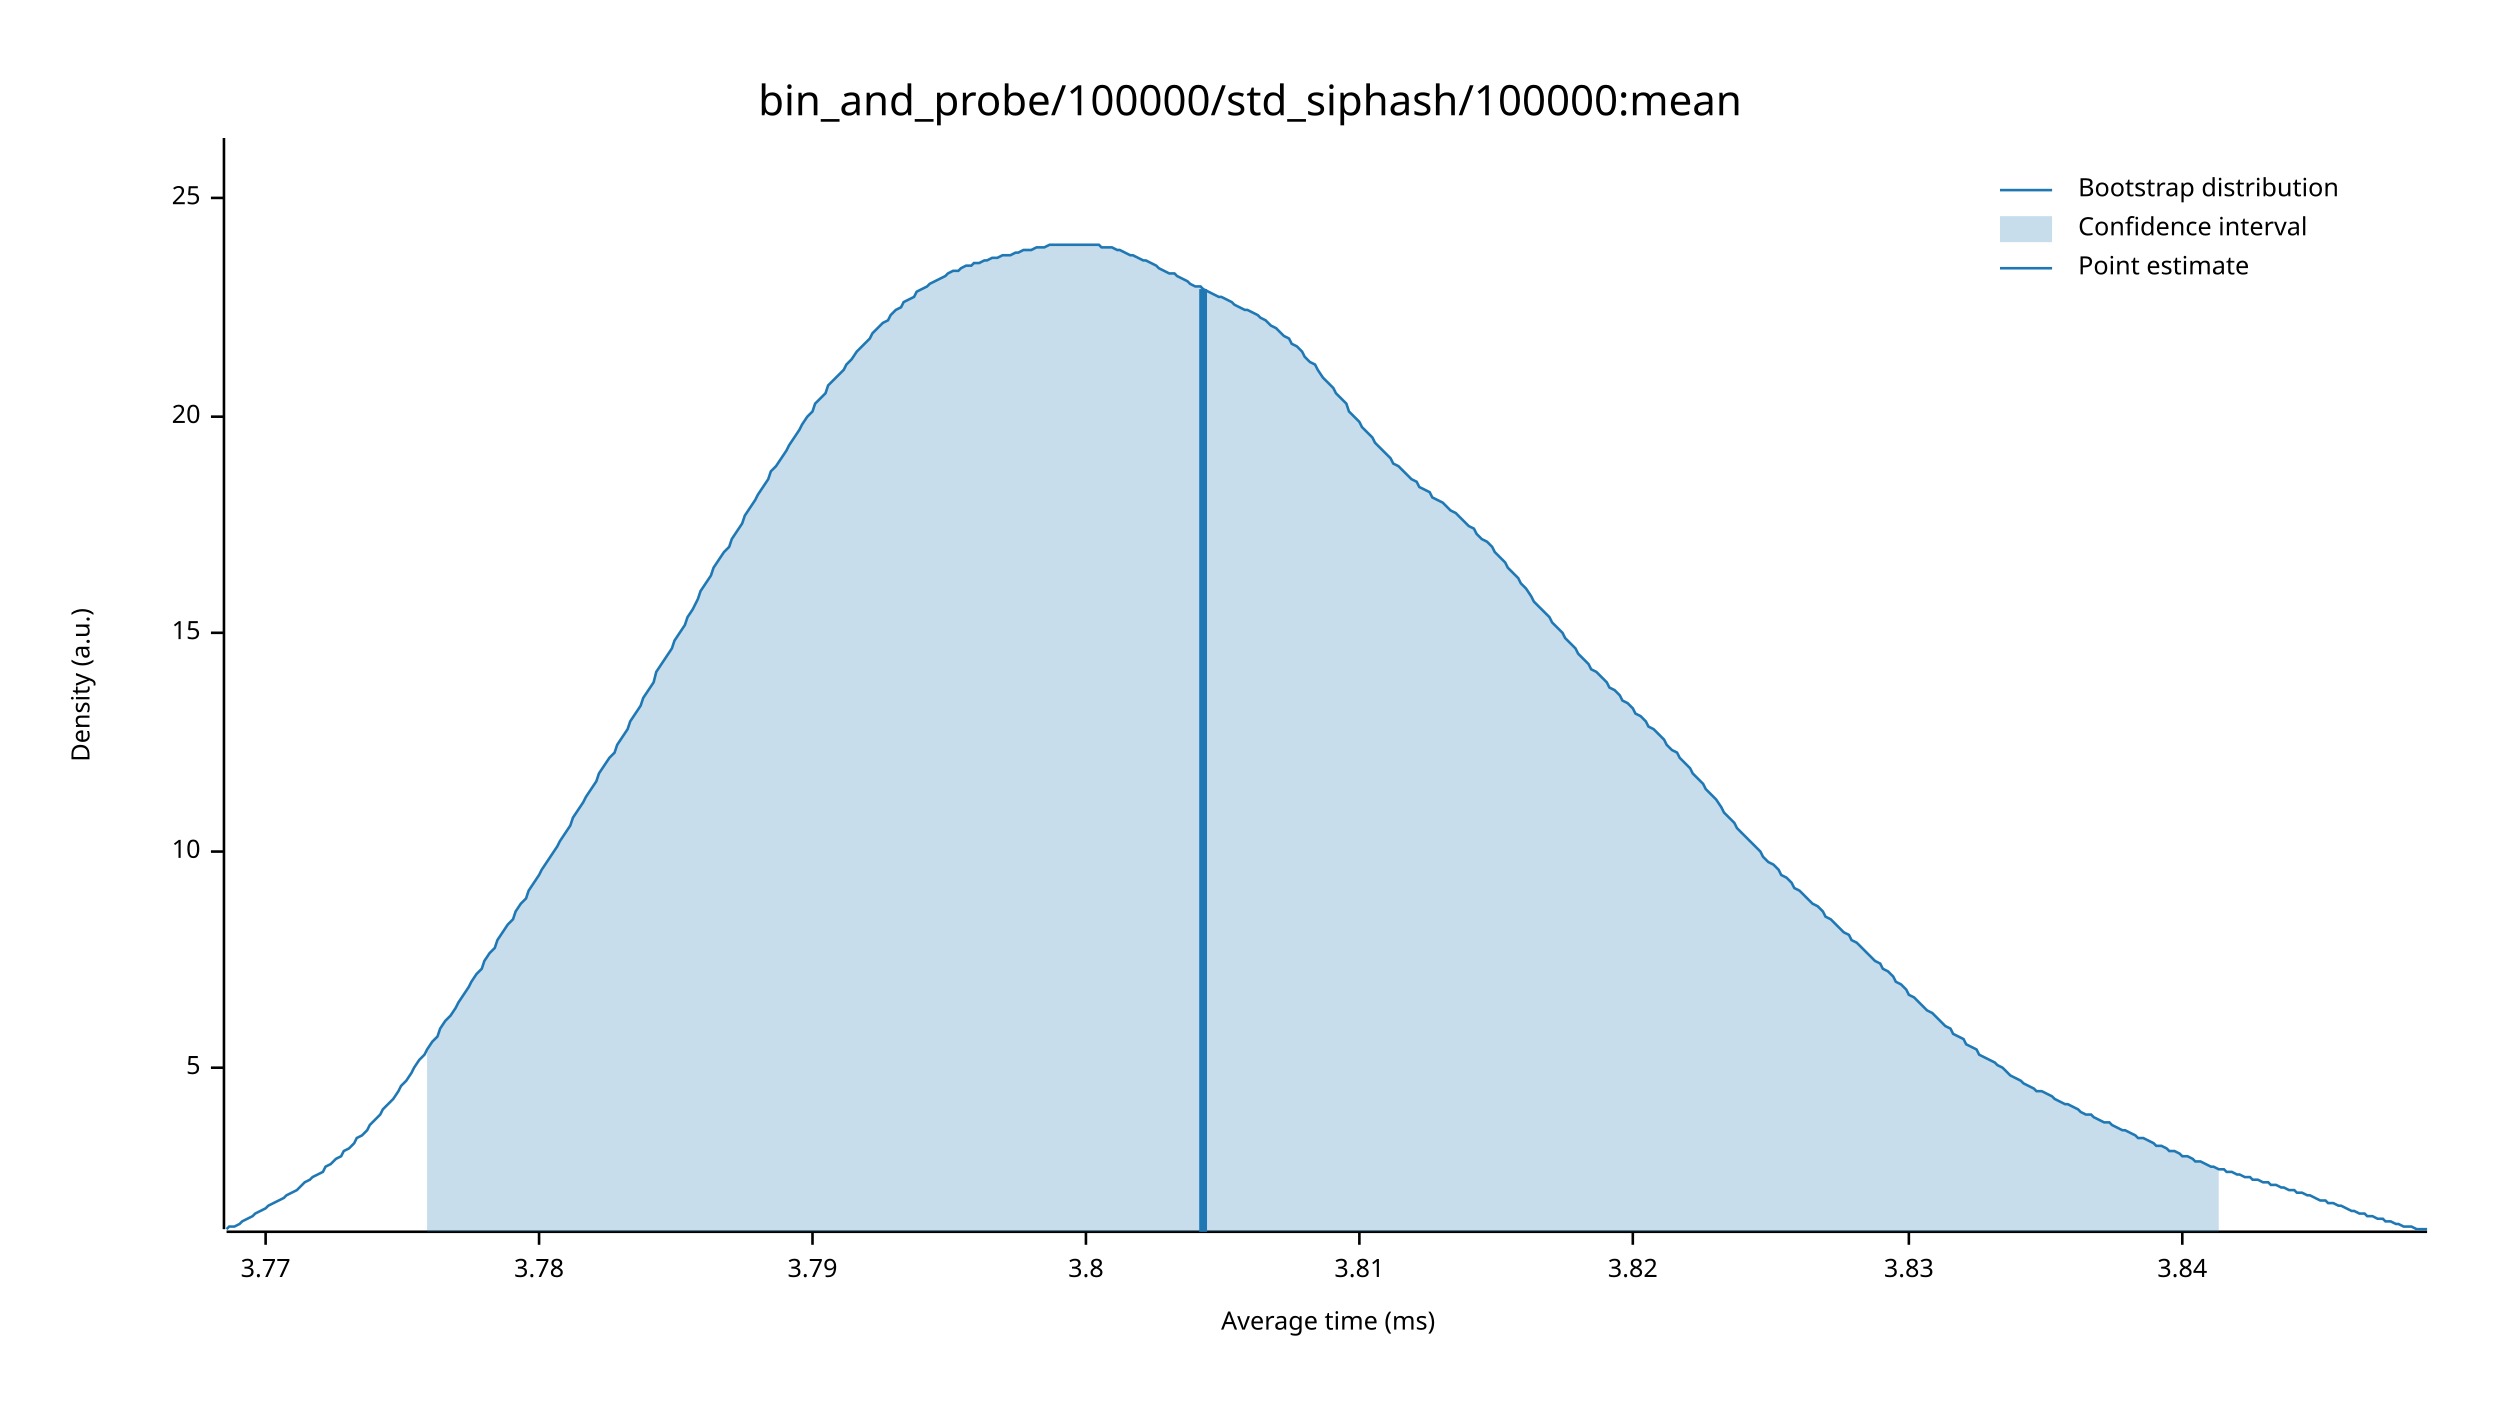
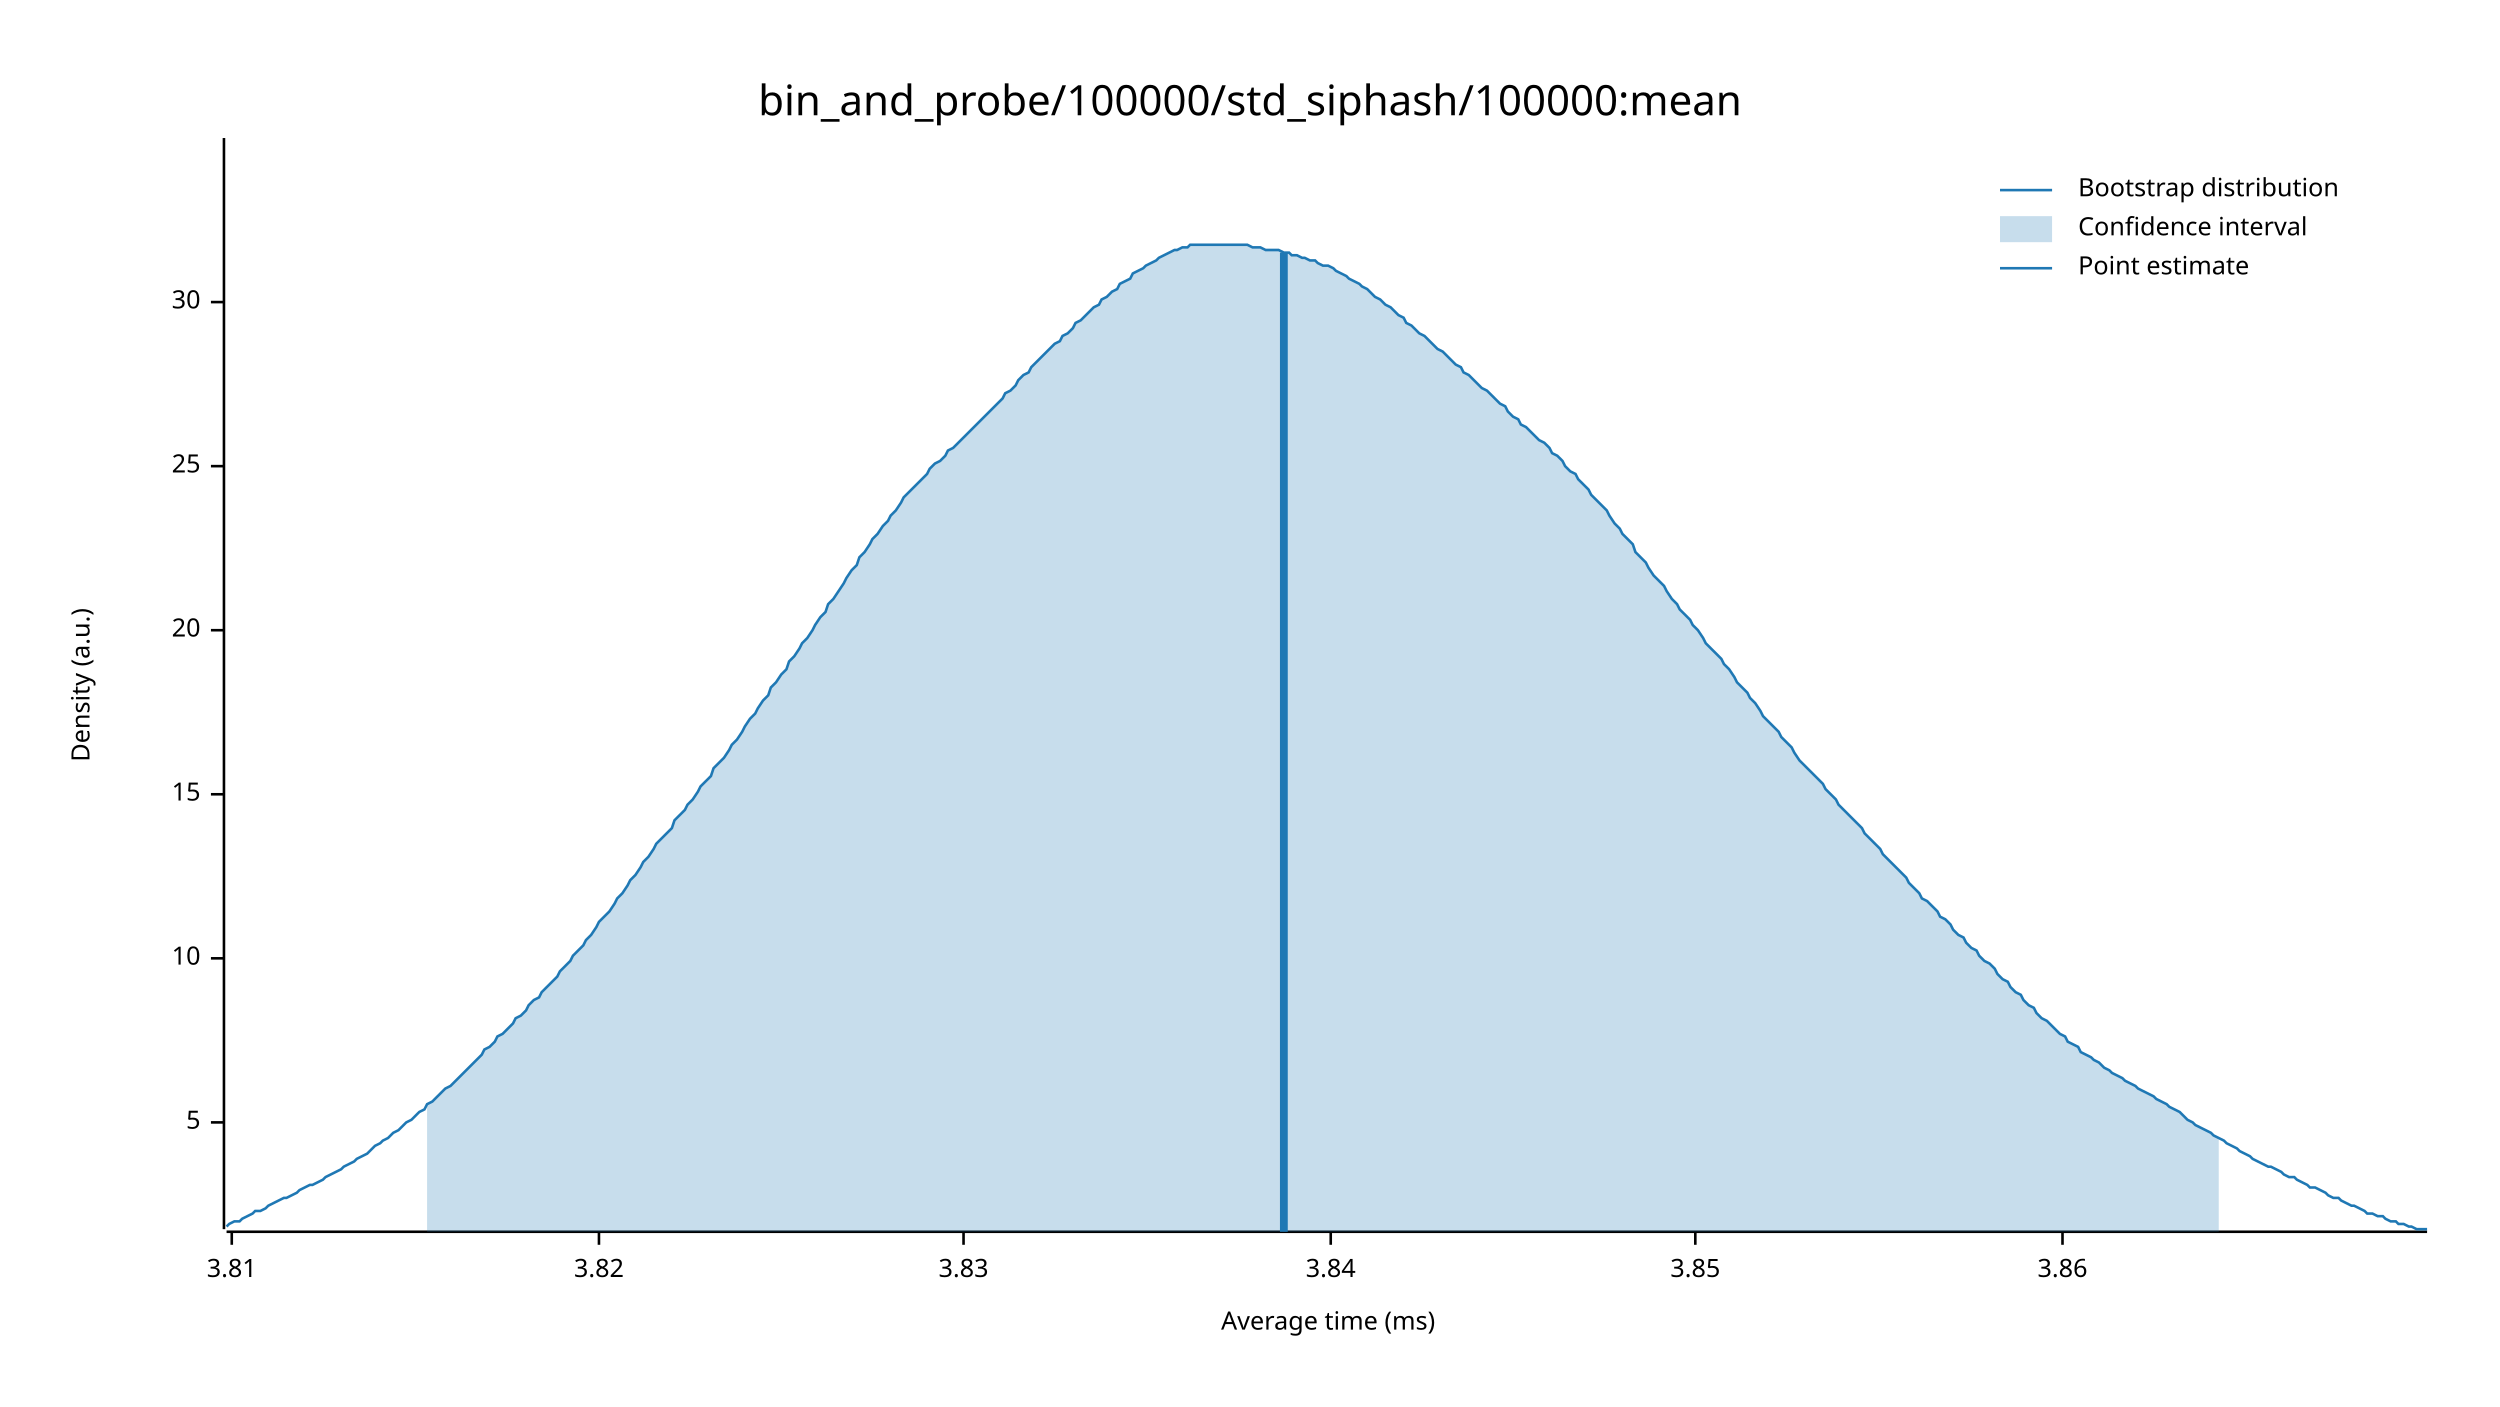
<svg xmlns="http://www.w3.org/2000/svg" width="960" height="540" viewBox="0 0 960 540">
  <text x="480" y="32" dy="0.76em" text-anchor="middle" font-family="sans-serif" font-size="16.129" opacity="1" fill="#000000">
bin_and_probe/100000/std_siphash/100000:mean
</text>
  <text x="27" y="263" dy="0.76em" text-anchor="middle" font-family="sans-serif" font-size="9.677" opacity="1" fill="#000000" transform="rotate(270, 27, 263)">
Density (a.u.)
</text>
  <text x="510" y="513" dy="-0.5ex" text-anchor="middle" font-family="sans-serif" font-size="9.677" opacity="1" fill="#000000">
Average time (ms)
</text>
  <polyline fill="none" opacity="1" stroke="#000000" stroke-width="1" points="86,53 86,472 " />
-   <text x="77" y="410" dy="0.5ex" text-anchor="end" font-family="sans-serif" font-size="9.677" opacity="1" fill="#000000">
+   <text x="77" y="431" dy="0.5ex" text-anchor="end" font-family="sans-serif" font-size="9.677" opacity="1" fill="#000000">
5
</text>
-   <polyline fill="none" opacity="1" stroke="#000000" stroke-width="1" points="81,410 86,410 " />
-   <text x="77" y="327" dy="0.5ex" text-anchor="end" font-family="sans-serif" font-size="9.677" opacity="1" fill="#000000">
+   <polyline fill="none" opacity="1" stroke="#000000" stroke-width="1" points="81,431 86,431 " />
+   <text x="77" y="368" dy="0.5ex" text-anchor="end" font-family="sans-serif" font-size="9.677" opacity="1" fill="#000000">
10
</text>
-   <polyline fill="none" opacity="1" stroke="#000000" stroke-width="1" points="81,327 86,327 " />
-   <text x="77" y="243" dy="0.5ex" text-anchor="end" font-family="sans-serif" font-size="9.677" opacity="1" fill="#000000">
+   <polyline fill="none" opacity="1" stroke="#000000" stroke-width="1" points="81,368 86,368 " />
+   <text x="77" y="305" dy="0.5ex" text-anchor="end" font-family="sans-serif" font-size="9.677" opacity="1" fill="#000000">
15
</text>
-   <polyline fill="none" opacity="1" stroke="#000000" stroke-width="1" points="81,243 86,243 " />
-   <text x="77" y="160" dy="0.5ex" text-anchor="end" font-family="sans-serif" font-size="9.677" opacity="1" fill="#000000">
+   <polyline fill="none" opacity="1" stroke="#000000" stroke-width="1" points="81,305 86,305 " />
+   <text x="77" y="242" dy="0.5ex" text-anchor="end" font-family="sans-serif" font-size="9.677" opacity="1" fill="#000000">
20
</text>
-   <polyline fill="none" opacity="1" stroke="#000000" stroke-width="1" points="81,160 86,160 " />
-   <text x="77" y="76" dy="0.5ex" text-anchor="end" font-family="sans-serif" font-size="9.677" opacity="1" fill="#000000">
+   <polyline fill="none" opacity="1" stroke="#000000" stroke-width="1" points="81,242 86,242 " />
+   <text x="77" y="179" dy="0.5ex" text-anchor="end" font-family="sans-serif" font-size="9.677" opacity="1" fill="#000000">
25
</text>
-   <polyline fill="none" opacity="1" stroke="#000000" stroke-width="1" points="81,76 86,76 " />
+   <polyline fill="none" opacity="1" stroke="#000000" stroke-width="1" points="81,179 86,179 " />
+   <text x="77" y="116" dy="0.5ex" text-anchor="end" font-family="sans-serif" font-size="9.677" opacity="1" fill="#000000">
+ 30
+ </text>
+   <polyline fill="none" opacity="1" stroke="#000000" stroke-width="1" points="81,116 86,116 " />
  <polyline fill="none" opacity="1" stroke="#000000" stroke-width="1" points="87,473 932,473 " />
-   <text x="102" y="483" dy="0.76em" text-anchor="middle" font-family="sans-serif" font-size="9.677" opacity="1" fill="#000000">
- 3.77
- </text>
-   <polyline fill="none" opacity="1" stroke="#000000" stroke-width="1" points="102,473 102,478 " />
-   <text x="207" y="483" dy="0.76em" text-anchor="middle" font-family="sans-serif" font-size="9.677" opacity="1" fill="#000000">
- 3.78
- </text>
-   <polyline fill="none" opacity="1" stroke="#000000" stroke-width="1" points="207,473 207,478 " />
-   <text x="312" y="483" dy="0.76em" text-anchor="middle" font-family="sans-serif" font-size="9.677" opacity="1" fill="#000000">
- 3.79
- </text>
-   <polyline fill="none" opacity="1" stroke="#000000" stroke-width="1" points="312,473 312,478 " />
-   <text x="417" y="483" dy="0.76em" text-anchor="middle" font-family="sans-serif" font-size="9.677" opacity="1" fill="#000000">
- 3.8
- </text>
-   <polyline fill="none" opacity="1" stroke="#000000" stroke-width="1" points="417,473 417,478 " />
-   <text x="522" y="483" dy="0.76em" text-anchor="middle" font-family="sans-serif" font-size="9.677" opacity="1" fill="#000000">
+   <text x="89" y="483" dy="0.76em" text-anchor="middle" font-family="sans-serif" font-size="9.677" opacity="1" fill="#000000">
3.81
</text>
-   <polyline fill="none" opacity="1" stroke="#000000" stroke-width="1" points="522,473 522,478 " />
-   <text x="627" y="483" dy="0.76em" text-anchor="middle" font-family="sans-serif" font-size="9.677" opacity="1" fill="#000000">
+   <polyline fill="none" opacity="1" stroke="#000000" stroke-width="1" points="89,473 89,478 " />
+   <text x="230" y="483" dy="0.76em" text-anchor="middle" font-family="sans-serif" font-size="9.677" opacity="1" fill="#000000">
3.82
</text>
-   <polyline fill="none" opacity="1" stroke="#000000" stroke-width="1" points="627,473 627,478 " />
-   <text x="733" y="483" dy="0.76em" text-anchor="middle" font-family="sans-serif" font-size="9.677" opacity="1" fill="#000000">
+   <polyline fill="none" opacity="1" stroke="#000000" stroke-width="1" points="230,473 230,478 " />
+   <text x="370" y="483" dy="0.76em" text-anchor="middle" font-family="sans-serif" font-size="9.677" opacity="1" fill="#000000">
3.83
</text>
-   <polyline fill="none" opacity="1" stroke="#000000" stroke-width="1" points="733,473 733,478 " />
-   <text x="838" y="483" dy="0.76em" text-anchor="middle" font-family="sans-serif" font-size="9.677" opacity="1" fill="#000000">
+   <polyline fill="none" opacity="1" stroke="#000000" stroke-width="1" points="370,473 370,478 " />
+   <text x="511" y="483" dy="0.76em" text-anchor="middle" font-family="sans-serif" font-size="9.677" opacity="1" fill="#000000">
3.84
</text>
-   <polyline fill="none" opacity="1" stroke="#000000" stroke-width="1" points="838,473 838,478 " />
-   <polyline fill="none" opacity="1" stroke="#1F78B4" stroke-width="1" points="87,472 88,471 90,471 92,470 93,469 95,468 97,467 98,466 100,465 102,464 103,463 105,462 107,461 109,460 110,459 112,458 114,457 115,456 117,454 119,453 120,452 122,451 124,450 125,448 127,447 129,445 131,444 132,442 134,441 136,439 137,437 139,436 141,434 142,432 144,430 146,428 147,426 149,424 151,422 153,419 154,417 156,415 158,412 159,410 161,407 163,405 164,403 166,400 168,398 169,395 171,392 173,390 175,387 176,385 178,382 180,379 181,377 183,374 185,372 186,369 188,366 190,364 191,361 193,358 195,355 197,353 198,350 200,347 202,345 203,342 205,339 207,336 208,334 210,331 212,328 214,325 215,323 217,320 219,317 220,314 222,311 224,308 225,306 227,303 229,300 230,297 232,294 234,291 236,289 237,286 239,283 241,280 242,277 244,274 246,271 247,268 249,265 251,262 252,258 254,255 256,252 258,249 259,246 261,243 263,240 264,237 266,234 268,230 269,227 271,224 273,221 274,218 276,215 278,212 280,210 281,207 283,204 285,201 286,198 288,195 290,192 291,190 293,187 295,184 296,181 298,179 300,176 302,173 303,171 305,168 307,165 308,163 310,160 312,158 313,155 315,153 317,151 318,148 320,146 322,144 324,142 325,140 327,138 329,135 330,134 332,132 334,130 335,128 337,126 339,124 341,123 342,121 344,119 346,118 347,116 349,115 351,114 352,112 354,111 356,110 357,109 359,108 361,107 363,106 364,105 366,104 368,104 369,103 371,102 373,102 374,101 376,101 378,100 379,100 381,99 383,99 385,98 386,98 388,98 390,97 391,97 393,96 395,96 396,96 398,95 400,95 401,95 403,94 405,94 407,94 408,94 410,94 412,94 413,94 415,94 417,94 418,94 420,94 422,94 423,95 425,95 427,95 429,96 430,96 432,97 434,98 435,98 437,99 439,100 440,100 442,101 444,102 445,103 447,104 449,105 451,105 452,106 454,107 456,108 457,109 459,110 461,110 462,111 464,112 466,113 468,114 469,114 471,115 473,116 474,117 476,118 478,119 479,119 481,120 483,121 484,122 486,123 488,125 490,126 491,127 493,129 495,130 496,132 498,133 500,135 501,137 503,139 505,140 506,142 508,145 510,147 512,149 513,151 515,153 517,155 518,158 520,160 522,162 523,164 525,166 527,168 528,170 530,172 532,174 534,176 535,178 537,179 539,181 540,182 542,184 544,185 545,187 547,188 549,189 550,191 552,192 554,193 556,195 557,196 559,197 561,199 562,200 564,202 566,203 567,205 569,207 571,208 573,210 574,212 576,214 578,216 579,218 581,220 583,222 584,224 586,226 588,229 589,231 591,233 593,235 595,237 596,239 598,241 600,243 601,245 603,247 605,249 606,251 608,253 610,255 611,257 613,258 615,260 617,262 618,264 620,265 622,267 623,269 625,270 627,272 628,274 630,275 632,277 633,279 635,280 637,282 639,284 640,286 642,288 644,289 645,291 647,293 649,295 650,297 652,299 654,301 655,303 657,305 659,307 661,310 662,312 664,314 666,316 667,318 669,320 671,322 672,323 674,325 676,327 677,329 679,331 681,332 683,334 684,336 686,337 688,339 689,341 691,342 693,344 694,345 696,347 698,348 700,350 701,352 703,353 705,355 706,356 708,358 710,359 711,361 713,362 715,364 716,365 718,367 720,369 722,370 723,372 725,373 727,375 728,377 730,378 732,380 733,382 735,383 737,385 738,386 740,388 742,389 744,391 745,392 747,394 749,395 750,397 752,398 754,399 755,401 757,402 759,403 760,405 762,406 764,407 766,408 767,409 769,410 771,412 772,413 774,414 776,415 777,416 779,417 781,418 782,419 784,419 786,420 788,421 789,422 791,423 793,424 794,424 796,425 798,426 799,427 801,428 803,428 804,429 806,430 808,431 810,431 811,432 813,433 815,434 816,434 818,435 820,436 821,437 823,437 825,438 827,439 828,440 830,440 832,441 833,442 835,442 837,443 838,444 840,444 842,445 843,446 845,446 847,447 849,448 850,448 852,449 854,449 855,450 857,450 859,451 860,451 862,452 864,452 865,453 867,453 869,454 871,454 872,455 874,455 876,456 877,456 879,457 881,457 882,458 884,458 886,459 887,459 889,460 891,461 893,461 894,462 896,462 898,463 899,463 901,464 903,465 904,465 906,466 908,466 909,467 911,467 913,468 915,468 916,469 918,469 920,470 921,470 923,471 925,471 926,471 928,472 930,472 932,472 " />
-   <polygon opacity="0.25" fill="#1F78B4" points="164,403 166,400 168,398 169,395 171,392 173,390 175,387 176,385 178,382 180,379 181,377 183,374 185,372 186,369 188,366 190,364 191,361 193,358 195,355 197,353 198,350 200,347 202,345 203,342 205,339 207,336 208,334 210,331 212,328 214,325 215,323 217,320 219,317 220,314 222,311 224,308 225,306 227,303 229,300 230,297 232,294 234,291 236,289 237,286 239,283 241,280 242,277 244,274 246,271 247,268 249,265 251,262 252,258 254,255 256,252 258,249 259,246 261,243 263,240 264,237 266,234 268,230 269,227 271,224 273,221 274,218 276,215 278,212 280,210 281,207 283,204 285,201 286,198 288,195 290,192 291,190 293,187 295,184 296,181 298,179 300,176 302,173 303,171 305,168 307,165 308,163 310,160 312,158 313,155 315,153 317,151 318,148 320,146 322,144 324,142 325,140 327,138 329,135 330,134 332,132 334,130 335,128 337,126 339,124 341,123 342,121 344,119 346,118 347,116 349,115 351,114 352,112 354,111 356,110 357,109 359,108 361,107 363,106 364,105 366,104 368,104 369,103 371,102 373,102 374,101 376,101 378,100 379,100 381,99 383,99 385,98 386,98 388,98 390,97 391,97 393,96 395,96 396,96 398,95 400,95 401,95 403,94 405,94 407,94 408,94 410,94 412,94 413,94 415,94 417,94 418,94 420,94 422,94 423,95 425,95 427,95 429,96 430,96 432,97 434,98 435,98 437,99 439,100 440,100 442,101 444,102 445,103 447,104 449,105 451,105 452,106 454,107 456,108 457,109 459,110 461,110 462,111 464,112 466,113 468,114 469,114 471,115 473,116 474,117 476,118 478,119 479,119 481,120 483,121 484,122 486,123 488,125 490,126 491,127 493,129 495,130 496,132 498,133 500,135 501,137 503,139 505,140 506,142 508,145 510,147 512,149 513,151 515,153 517,155 518,158 520,160 522,162 523,164 525,166 527,168 528,170 530,172 532,174 534,176 535,178 537,179 539,181 540,182 542,184 544,185 545,187 547,188 549,189 550,191 552,192 554,193 556,195 557,196 559,197 561,199 562,200 564,202 566,203 567,205 569,207 571,208 573,210 574,212 576,214 578,216 579,218 581,220 583,222 584,224 586,226 588,229 589,231 591,233 593,235 595,237 596,239 598,241 600,243 601,245 603,247 605,249 606,251 608,253 610,255 611,257 613,258 615,260 617,262 618,264 620,265 622,267 623,269 625,270 627,272 628,274 630,275 632,277 633,279 635,280 637,282 639,284 640,286 642,288 644,289 645,291 647,293 649,295 650,297 652,299 654,301 655,303 657,305 659,307 661,310 662,312 664,314 666,316 667,318 669,320 671,322 672,323 674,325 676,327 677,329 679,331 681,332 683,334 684,336 686,337 688,339 689,341 691,342 693,344 694,345 696,347 698,348 700,350 701,352 703,353 705,355 706,356 708,358 710,359 711,361 713,362 715,364 716,365 718,367 720,369 722,370 723,372 725,373 727,375 728,377 730,378 732,380 733,382 735,383 737,385 738,386 740,388 742,389 744,391 745,392 747,394 749,395 750,397 752,398 754,399 755,401 757,402 759,403 760,405 762,406 764,407 766,408 767,409 769,410 771,412 772,413 774,414 776,415 777,416 779,417 781,418 782,419 784,419 786,420 788,421 789,422 791,423 793,424 794,424 796,425 798,426 799,427 801,428 803,428 804,429 806,430 808,431 810,431 811,432 813,433 815,434 816,434 818,435 820,436 821,437 823,437 825,438 827,439 828,440 830,440 832,441 833,442 835,442 837,443 838,444 840,444 842,445 843,446 845,446 847,447 849,448 850,448 852,449 852,473 164,473 " />
-   <polyline fill="none" opacity="1" stroke="#1F78B4" stroke-width="3" points="462,473 462,111 " />
+   <polyline fill="none" opacity="1" stroke="#000000" stroke-width="1" points="511,473 511,478 " />
+   <text x="651" y="483" dy="0.76em" text-anchor="middle" font-family="sans-serif" font-size="9.677" opacity="1" fill="#000000">
+ 3.85
+ </text>
+   <polyline fill="none" opacity="1" stroke="#000000" stroke-width="1" points="651,473 651,478 " />
+   <text x="792" y="483" dy="0.76em" text-anchor="middle" font-family="sans-serif" font-size="9.677" opacity="1" fill="#000000">
+ 3.86
+ </text>
+   <polyline fill="none" opacity="1" stroke="#000000" stroke-width="1" points="792,473 792,478 " />
+   <polyline fill="none" opacity="1" stroke="#1F78B4" stroke-width="1" points="87,471 88,470 90,469 92,469 93,468 95,467 97,466 98,465 100,465 102,464 103,463 105,462 107,461 109,460 110,460 112,459 114,458 115,457 117,456 119,455 120,455 122,454 124,453 125,452 127,451 129,450 131,449 132,448 134,447 136,446 137,445 139,444 141,443 142,442 144,440 146,439 147,438 149,437 151,435 153,434 154,433 156,431 158,430 159,429 161,427 163,426 164,424 166,423 168,421 169,420 171,418 173,417 175,415 176,414 178,412 180,410 181,409 183,407 185,405 186,403 188,402 190,400 191,398 193,397 195,395 197,393 198,391 200,390 202,388 203,386 205,384 207,383 208,381 210,379 212,377 214,375 215,373 217,371 219,369 220,367 222,365 224,363 225,361 227,359 229,356 230,354 232,352 234,350 236,347 237,345 239,343 241,340 242,338 244,336 246,333 247,331 249,329 251,326 252,324 254,322 256,320 258,318 259,315 261,313 263,311 264,309 266,307 268,304 269,302 271,300 273,298 274,295 276,293 278,291 280,288 281,286 283,284 285,281 286,279 288,276 290,274 291,272 293,269 295,267 296,264 298,262 300,259 302,257 303,254 305,252 307,249 308,247 310,245 312,242 313,240 315,237 317,235 318,232 320,230 322,227 324,224 325,222 327,219 329,217 330,214 332,212 334,209 335,207 337,205 339,202 341,200 342,198 344,196 346,193 347,191 349,189 351,187 352,186 354,184 356,182 357,180 359,178 361,177 363,175 364,173 366,172 368,170 369,169 371,167 373,165 374,164 376,162 378,160 379,159 381,157 383,155 385,153 386,151 388,150 390,148 391,146 393,144 395,143 396,141 398,139 400,137 401,136 403,134 405,132 407,131 408,129 410,128 412,126 413,124 415,123 417,121 418,120 420,118 422,117 423,115 425,114 427,112 429,111 430,109 432,108 434,107 435,105 437,104 439,103 440,102 442,101 444,100 445,99 447,98 449,97 451,96 452,96 454,95 456,95 457,94 459,94 461,94 462,94 464,94 466,94 468,94 469,94 471,94 473,94 474,94 476,94 478,94 479,94 481,95 483,95 484,95 486,96 488,96 490,96 491,96 493,97 495,97 496,98 498,98 500,99 501,99 503,100 505,100 506,101 508,102 510,102 512,103 513,104 515,105 517,106 518,107 520,108 522,109 523,110 525,111 527,113 528,114 530,115 532,117 534,118 535,119 537,121 539,122 540,124 542,125 544,127 545,128 547,129 549,131 550,132 552,134 554,135 556,137 557,138 559,140 561,141 562,143 564,144 566,146 567,147 569,149 571,150 573,152 574,153 576,155 578,156 579,158 581,160 583,161 584,163 586,164 588,166 589,167 591,169 593,170 595,172 596,174 598,175 600,177 601,179 603,181 605,182 606,184 608,186 610,188 611,190 613,192 615,194 617,196 618,198 620,201 622,203 623,205 625,207 627,209 628,212 630,214 632,216 633,218 635,221 637,223 639,225 640,227 642,230 644,232 645,234 647,236 649,238 650,240 652,242 654,245 655,247 657,249 659,251 661,253 662,255 664,257 666,260 667,262 669,264 671,266 672,268 674,270 676,273 677,275 679,277 681,279 683,281 684,283 686,285 688,287 689,289 691,292 693,294 694,295 696,297 698,299 700,301 701,303 703,305 705,307 706,309 708,311 710,313 711,314 713,316 715,318 716,320 718,322 720,324 722,326 723,328 725,330 727,332 728,333 730,335 732,337 733,339 735,341 737,343 738,345 740,346 742,348 744,350 745,352 747,353 749,355 750,357 752,359 754,360 755,362 757,364 759,365 760,367 762,369 764,370 766,372 767,374 769,376 771,377 772,379 774,381 776,382 777,384 779,386 781,387 782,389 784,391 786,392 788,394 789,395 791,397 793,398 794,400 796,401 798,402 799,404 801,405 803,406 804,407 806,408 808,410 810,411 811,412 813,413 815,414 816,415 818,416 820,417 821,418 823,419 825,420 827,421 828,422 830,423 832,424 833,425 835,426 837,427 838,428 840,430 842,431 843,432 845,433 847,434 849,435 850,436 852,437 854,438 855,439 857,440 859,441 860,442 862,443 864,444 865,445 867,446 869,447 871,448 872,448 874,449 876,450 877,451 879,452 881,452 882,453 884,454 886,455 887,456 889,456 891,457 893,458 894,459 896,460 898,460 899,461 901,462 903,463 904,463 906,464 908,465 909,466 911,466 913,467 915,467 916,468 918,469 920,469 921,470 923,470 925,471 926,471 928,472 930,472 932,472 " />
+   <polygon opacity="0.25" fill="#1F78B4" points="164,424 166,423 168,421 169,420 171,418 173,417 175,415 176,414 178,412 180,410 181,409 183,407 185,405 186,403 188,402 190,400 191,398 193,397 195,395 197,393 198,391 200,390 202,388 203,386 205,384 207,383 208,381 210,379 212,377 214,375 215,373 217,371 219,369 220,367 222,365 224,363 225,361 227,359 229,356 230,354 232,352 234,350 236,347 237,345 239,343 241,340 242,338 244,336 246,333 247,331 249,329 251,326 252,324 254,322 256,320 258,318 259,315 261,313 263,311 264,309 266,307 268,304 269,302 271,300 273,298 274,295 276,293 278,291 280,288 281,286 283,284 285,281 286,279 288,276 290,274 291,272 293,269 295,267 296,264 298,262 300,259 302,257 303,254 305,252 307,249 308,247 310,245 312,242 313,240 315,237 317,235 318,232 320,230 322,227 324,224 325,222 327,219 329,217 330,214 332,212 334,209 335,207 337,205 339,202 341,200 342,198 344,196 346,193 347,191 349,189 351,187 352,186 354,184 356,182 357,180 359,178 361,177 363,175 364,173 366,172 368,170 369,169 371,167 373,165 374,164 376,162 378,160 379,159 381,157 383,155 385,153 386,151 388,150 390,148 391,146 393,144 395,143 396,141 398,139 400,137 401,136 403,134 405,132 407,131 408,129 410,128 412,126 413,124 415,123 417,121 418,120 420,118 422,117 423,115 425,114 427,112 429,111 430,109 432,108 434,107 435,105 437,104 439,103 440,102 442,101 444,100 445,99 447,98 449,97 451,96 452,96 454,95 456,95 457,94 459,94 461,94 462,94 464,94 466,94 468,94 469,94 471,94 473,94 474,94 476,94 478,94 479,94 481,95 483,95 484,95 486,96 488,96 490,96 491,96 493,97 495,97 496,98 498,98 500,99 501,99 503,100 505,100 506,101 508,102 510,102 512,103 513,104 515,105 517,106 518,107 520,108 522,109 523,110 525,111 527,113 528,114 530,115 532,117 534,118 535,119 537,121 539,122 540,124 542,125 544,127 545,128 547,129 549,131 550,132 552,134 554,135 556,137 557,138 559,140 561,141 562,143 564,144 566,146 567,147 569,149 571,150 573,152 574,153 576,155 578,156 579,158 581,160 583,161 584,163 586,164 588,166 589,167 591,169 593,170 595,172 596,174 598,175 600,177 601,179 603,181 605,182 606,184 608,186 610,188 611,190 613,192 615,194 617,196 618,198 620,201 622,203 623,205 625,207 627,209 628,212 630,214 632,216 633,218 635,221 637,223 639,225 640,227 642,230 644,232 645,234 647,236 649,238 650,240 652,242 654,245 655,247 657,249 659,251 661,253 662,255 664,257 666,260 667,262 669,264 671,266 672,268 674,270 676,273 677,275 679,277 681,279 683,281 684,283 686,285 688,287 689,289 691,292 693,294 694,295 696,297 698,299 700,301 701,303 703,305 705,307 706,309 708,311 710,313 711,314 713,316 715,318 716,320 718,322 720,324 722,326 723,328 725,330 727,332 728,333 730,335 732,337 733,339 735,341 737,343 738,345 740,346 742,348 744,350 745,352 747,353 749,355 750,357 752,359 754,360 755,362 757,364 759,365 760,367 762,369 764,370 766,372 767,374 769,376 771,377 772,379 774,381 776,382 777,384 779,386 781,387 782,389 784,391 786,392 788,394 789,395 791,397 793,398 794,400 796,401 798,402 799,404 801,405 803,406 804,407 806,408 808,410 810,411 811,412 813,413 815,414 816,415 818,416 820,417 821,418 823,419 825,420 827,421 828,422 830,423 832,424 833,425 835,426 837,427 838,428 840,430 842,431 843,432 845,433 847,434 849,435 850,436 852,437 852,473 164,473 " />
+   <polyline fill="none" opacity="1" stroke="#1F78B4" stroke-width="3" points="493,473 493,97 " />
  <text x="798" y="68" dy="0.76em" text-anchor="start" font-family="sans-serif" font-size="9.677" opacity="1" fill="#000000">
Bootstrap distribution
</text>
  <text x="798" y="83" dy="0.76em" text-anchor="start" font-family="sans-serif" font-size="9.677" opacity="1" fill="#000000">
Confidence interval
</text>
  <text x="798" y="98" dy="0.76em" text-anchor="start" font-family="sans-serif" font-size="9.677" opacity="1" fill="#000000">
Point estimate
</text>
  <polyline fill="none" opacity="1" stroke="#1F78B4" stroke-width="1" points="768,73 788,73 " />
  <rect x="768" y="83" width="20" height="10" opacity="0.25" fill="#1F78B4" stroke="none" />
  <polyline fill="none" opacity="1" stroke="#1F78B4" stroke-width="1" points="768,103 788,103 " />
</svg>
